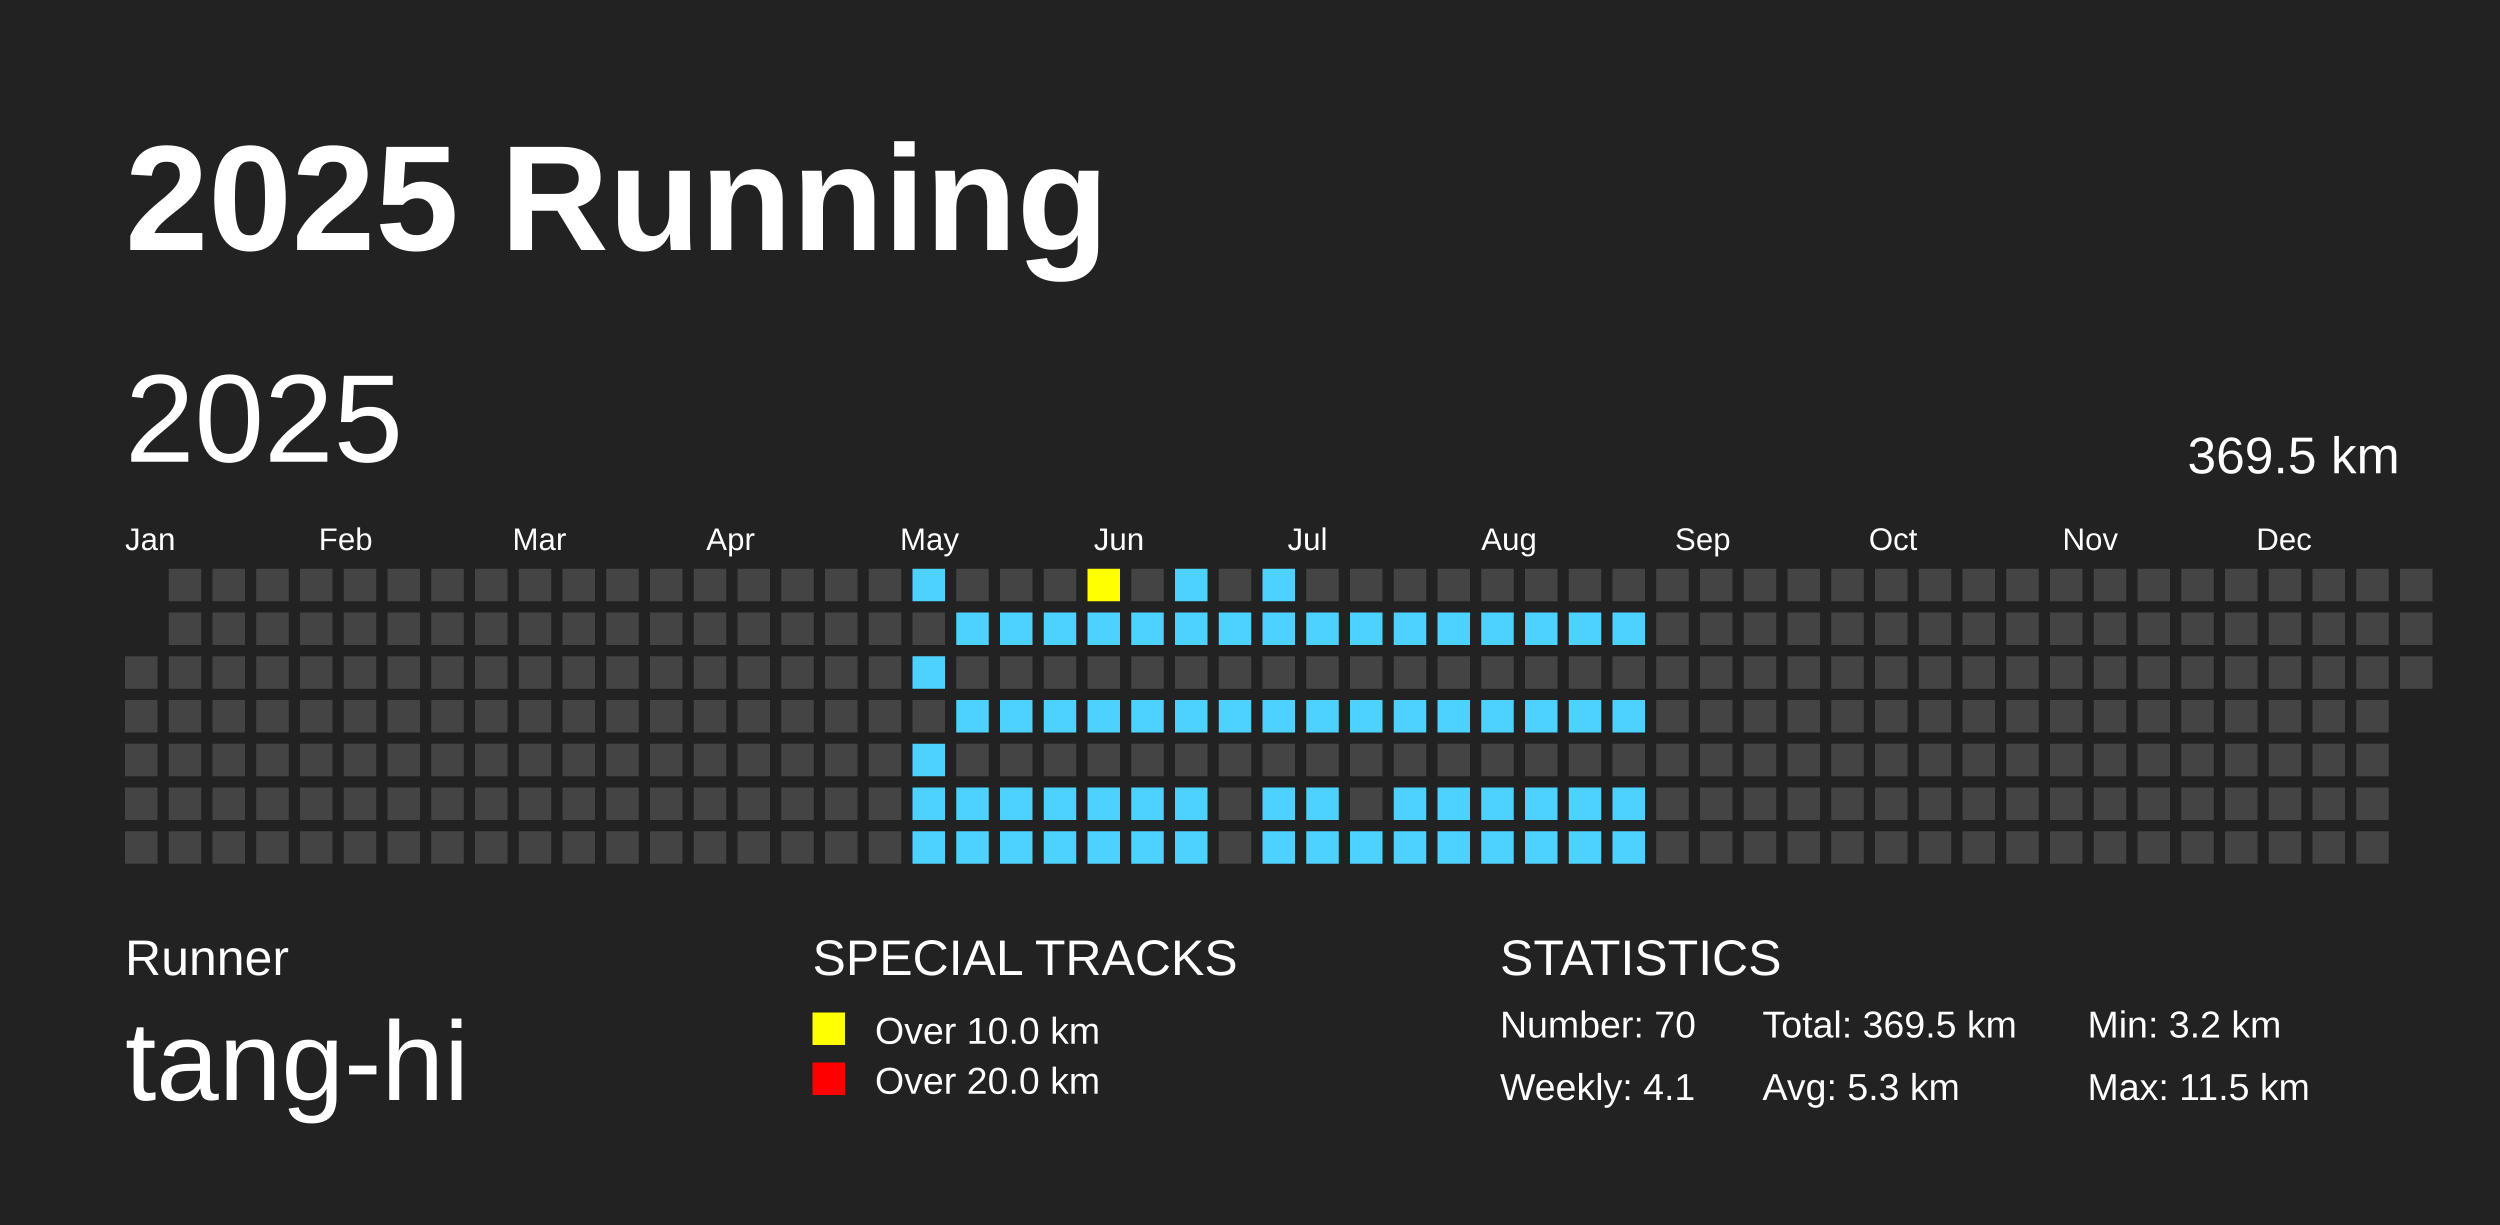
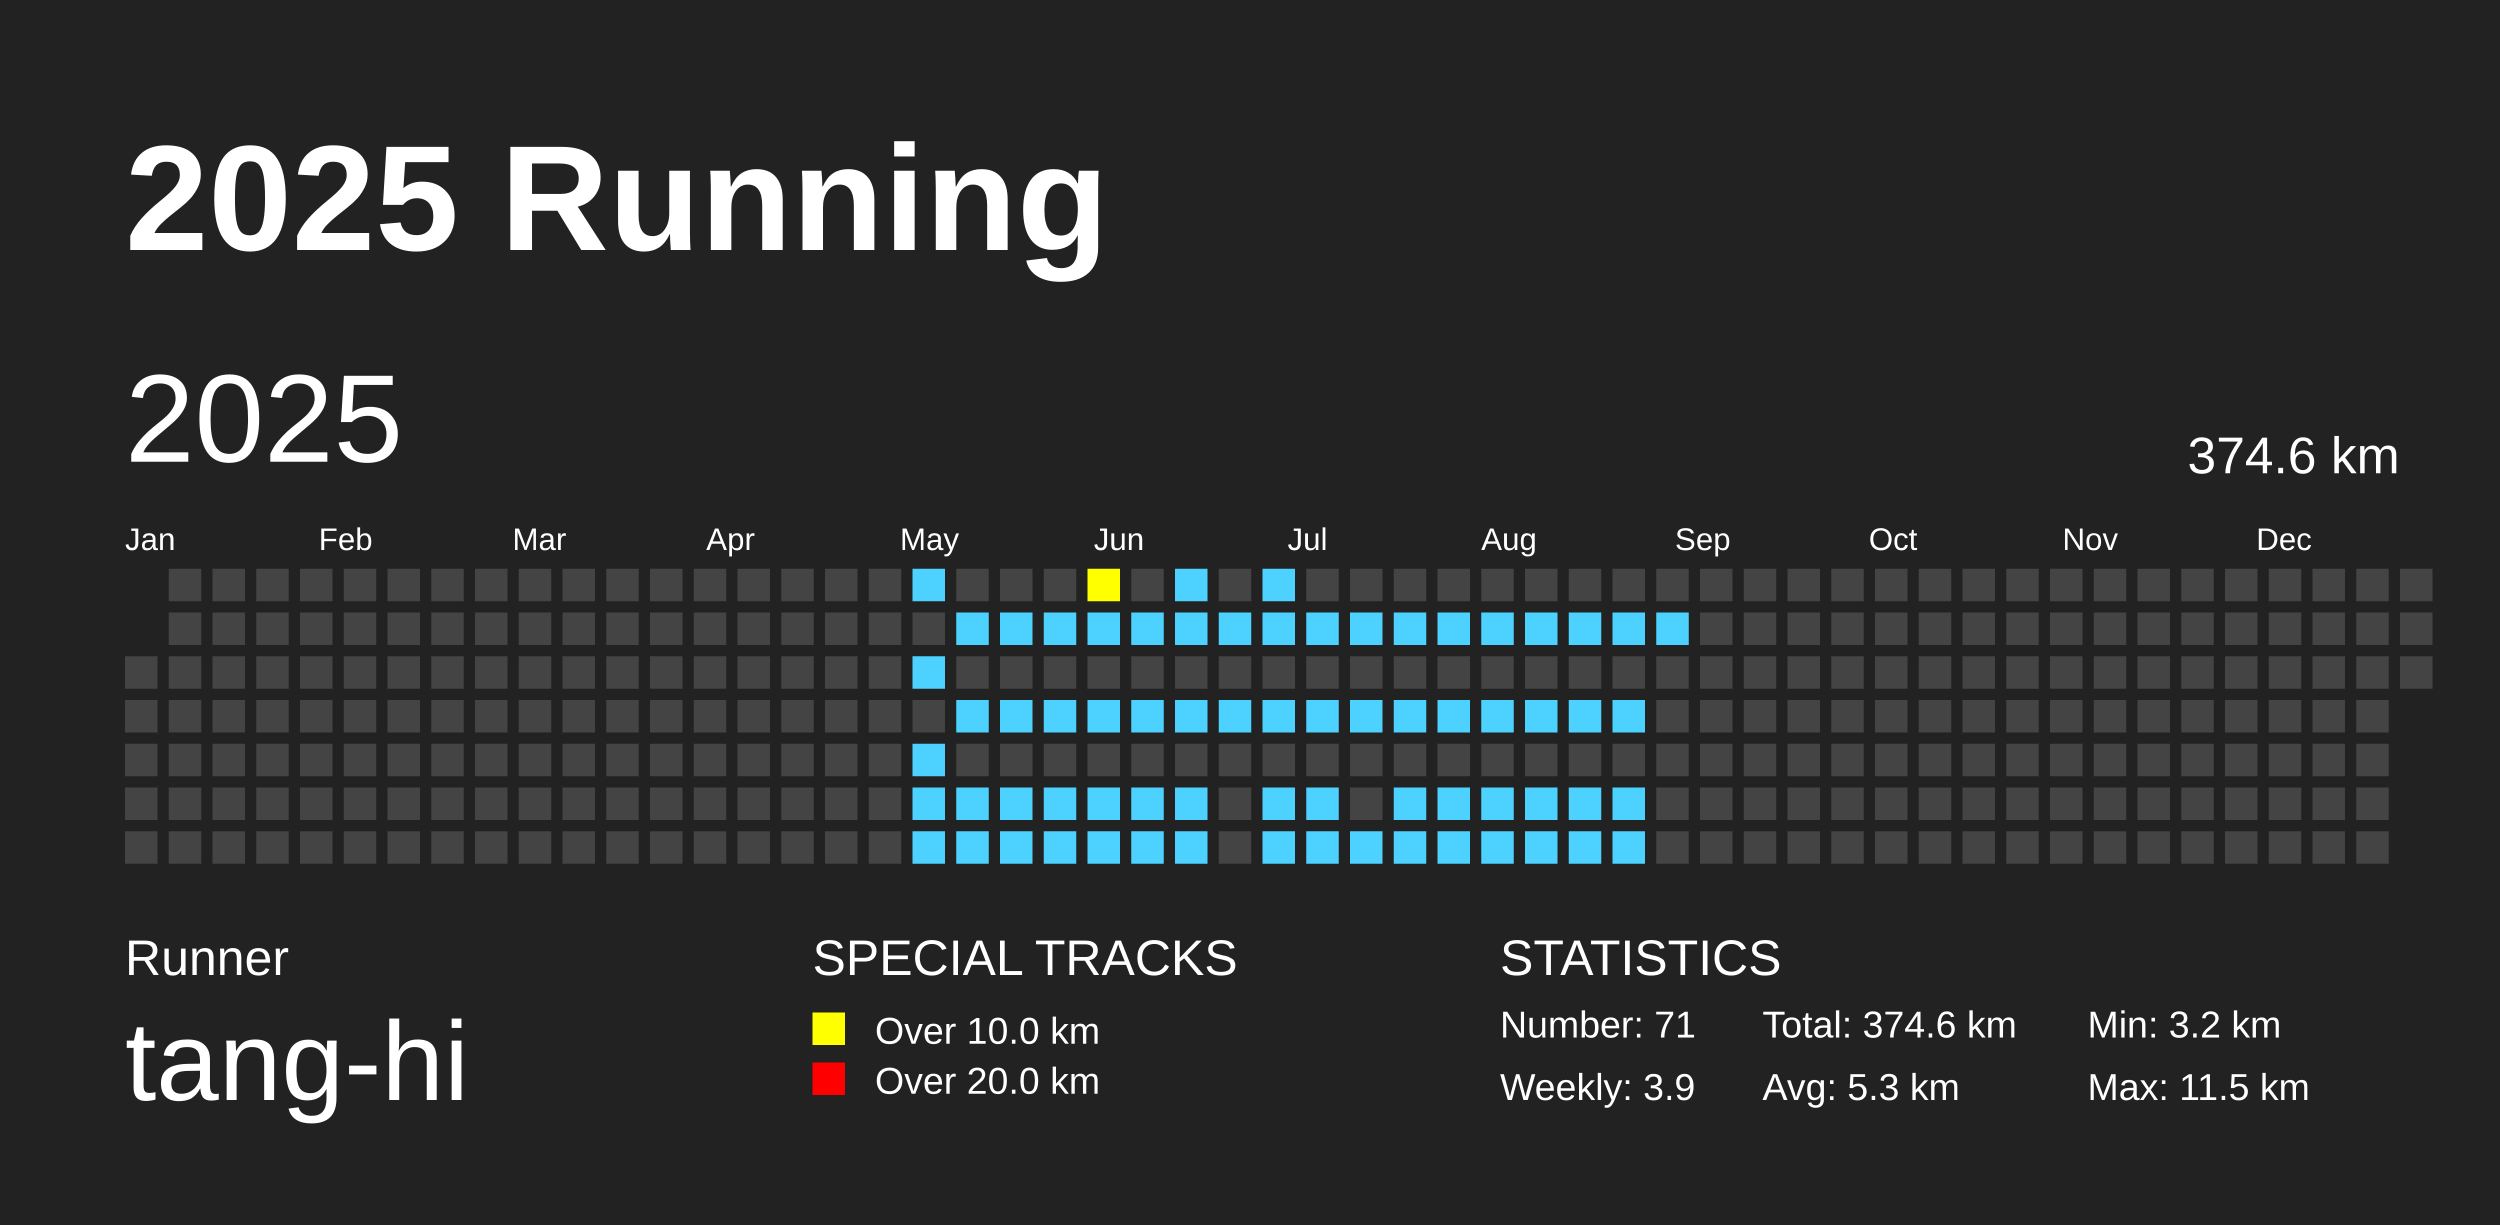
<svg xmlns="http://www.w3.org/2000/svg" baseProfile="full" height="98mm" version="1.1" viewBox="0,0,200,98" width="200mm">
  <defs />
  <rect fill="#222222" height="98" width="200" x="0" y="0" />
  <text fill="#FFFFFF" style="font-size:12px; font-family:Arial; font-weight:bold;" x="10" y="20">2025 Running</text>
  <text fill="#FFFFFF" style="font-size:4px; font-family:Arial" x="10" y="78">Runner</text>
  <text fill="#FFFFFF" style="font-size:9px; font-family:Arial" x="10" y="88">tang-hi</text>
  <text fill="#FFFFFF" style="font-size:4px; font-family:Arial" x="65" y="78">SPECIAL TRACKS</text>
  <rect fill="yellow" height="2.6" width="2.6" x="65" y="81" />
  <text fill="#FFFFFF" style="font-size:3px; font-family:Arial" x="70" y="83.5">Over 10.0 km</text>
  <rect fill="red" height="2.6" width="2.6" x="65" y="85" />
  <text fill="#FFFFFF" style="font-size:3px; font-family:Arial" x="70" y="87.5">Over 20.0 km</text>
  <text fill="#FFFFFF" style="font-size:4px; font-family:Arial" x="120" y="78">STATISTICS</text>
-   <text fill="#FFFFFF" style="font-size:3px; font-family:Arial" x="120" y="83">Number: 70</text>
-   <text fill="#FFFFFF" style="font-size:3px; font-family:Arial" x="120" y="88">Weekly: 4.1</text>
-   <text fill="#FFFFFF" style="font-size:3px; font-family:Arial" x="141" y="83">Total: 369.5 km</text>
+   <text fill="#FFFFFF" style="font-size:3px; font-family:Arial" x="120" y="83">Number: 71</text>
+   <text fill="#FFFFFF" style="font-size:3px; font-family:Arial" x="120" y="88">Weekly: 3.9</text>
+   <text fill="#FFFFFF" style="font-size:3px; font-family:Arial" x="141" y="83">Total: 374.6 km</text>
  <text fill="#FFFFFF" style="font-size:3px; font-family:Arial" x="141" y="88">Avg: 5.3 km</text>
  <text fill="#FFFFFF" style="font-size:3px; font-family:Arial" x="167" y="83">Min: 3.2 km</text>
  <text fill="#FFFFFF" style="font-size:3px; font-family:Arial" x="167" y="88">Max: 11.5 km</text>
  <text dominant-baseline="hanging" fill="#FFFFFF" style="font-size:10.0px; font-family:Arial;" x="10" y="30">2025</text>
-   <text dominant-baseline="hanging" fill="#FFFFFF" style="font-size:4.125px; font-family:Arial;" x="175" y="35">369.5 km</text>
+   <text dominant-baseline="hanging" fill="#FFFFFF" style="font-size:4.125px; font-family:Arial;" x="175" y="35">374.6 km</text>
  <text fill="#FFFFFF" style="font-size:2.5px; font-family:Arial" x="10.0" y="44">Jan</text>
  <text fill="#FFFFFF" style="font-size:2.5px; font-family:Arial" x="25.5" y="44">Feb</text>
  <text fill="#FFFFFF" style="font-size:2.5px; font-family:Arial" x="41.0" y="44">Mar</text>
  <text fill="#FFFFFF" style="font-size:2.5px; font-family:Arial" x="56.5" y="44">Apr</text>
  <text fill="#FFFFFF" style="font-size:2.5px; font-family:Arial" x="72.0" y="44">May</text>
  <text fill="#FFFFFF" style="font-size:2.5px; font-family:Arial" x="87.5" y="44">Jun</text>
  <text fill="#FFFFFF" style="font-size:2.5px; font-family:Arial" x="103.0" y="44">Jul</text>
  <text fill="#FFFFFF" style="font-size:2.5px; font-family:Arial" x="118.5" y="44">Aug</text>
  <text fill="#FFFFFF" style="font-size:2.5px; font-family:Arial" x="134.0" y="44">Sep</text>
  <text fill="#FFFFFF" style="font-size:2.5px; font-family:Arial" x="149.5" y="44">Oct</text>
  <text fill="#FFFFFF" style="font-size:2.5px; font-family:Arial" x="165.0" y="44">Nov</text>
  <text fill="#FFFFFF" style="font-size:2.5px; font-family:Arial" x="180.5" y="44">Dec</text>
  <rect fill="#444444" height="2.6" width="2.6" x="10.0" y="52.5" />
  <rect fill="#444444" height="2.6" width="2.6" x="10.0" y="56.0" />
  <rect fill="#444444" height="2.6" width="2.6" x="10.0" y="59.5" />
  <rect fill="#444444" height="2.6" width="2.6" x="10.0" y="63.0" />
  <rect fill="#444444" height="2.6" width="2.6" x="10.0" y="66.5" />
  <rect fill="#444444" height="2.6" width="2.6" x="13.5" y="45.5" />
  <rect fill="#444444" height="2.6" width="2.6" x="13.5" y="49.0" />
  <rect fill="#444444" height="2.6" width="2.6" x="13.5" y="52.5" />
  <rect fill="#444444" height="2.6" width="2.6" x="13.5" y="56.0" />
  <rect fill="#444444" height="2.6" width="2.6" x="13.5" y="59.5" />
  <rect fill="#444444" height="2.6" width="2.6" x="13.5" y="63.0" />
  <rect fill="#444444" height="2.6" width="2.6" x="13.5" y="66.5" />
  <rect fill="#444444" height="2.6" width="2.6" x="17.0" y="45.5" />
  <rect fill="#444444" height="2.6" width="2.6" x="17.0" y="49.0" />
  <rect fill="#444444" height="2.6" width="2.6" x="17.0" y="52.5" />
  <rect fill="#444444" height="2.6" width="2.6" x="17.0" y="56.0" />
  <rect fill="#444444" height="2.6" width="2.6" x="17.0" y="59.5" />
  <rect fill="#444444" height="2.6" width="2.6" x="17.0" y="63.0" />
  <rect fill="#444444" height="2.6" width="2.6" x="17.0" y="66.5" />
  <rect fill="#444444" height="2.6" width="2.6" x="20.5" y="45.5" />
  <rect fill="#444444" height="2.6" width="2.6" x="20.5" y="49.0" />
  <rect fill="#444444" height="2.6" width="2.6" x="20.5" y="52.5" />
  <rect fill="#444444" height="2.6" width="2.6" x="20.5" y="56.0" />
  <rect fill="#444444" height="2.6" width="2.6" x="20.5" y="59.5" />
  <rect fill="#444444" height="2.6" width="2.6" x="20.5" y="63.0" />
  <rect fill="#444444" height="2.6" width="2.6" x="20.5" y="66.5" />
  <rect fill="#444444" height="2.6" width="2.6" x="24.0" y="45.5" />
  <rect fill="#444444" height="2.6" width="2.6" x="24.0" y="49.0" />
  <rect fill="#444444" height="2.6" width="2.6" x="24.0" y="52.5" />
  <rect fill="#444444" height="2.6" width="2.6" x="24.0" y="56.0" />
  <rect fill="#444444" height="2.6" width="2.6" x="24.0" y="59.5" />
  <rect fill="#444444" height="2.6" width="2.6" x="24.0" y="63.0" />
  <rect fill="#444444" height="2.6" width="2.6" x="24.0" y="66.5" />
  <rect fill="#444444" height="2.6" width="2.6" x="27.5" y="45.5" />
  <rect fill="#444444" height="2.6" width="2.6" x="27.5" y="49.0" />
  <rect fill="#444444" height="2.6" width="2.6" x="27.5" y="52.5" />
  <rect fill="#444444" height="2.6" width="2.6" x="27.5" y="56.0" />
  <rect fill="#444444" height="2.6" width="2.6" x="27.5" y="59.5" />
  <rect fill="#444444" height="2.6" width="2.6" x="27.5" y="63.0" />
  <rect fill="#444444" height="2.6" width="2.6" x="27.5" y="66.5" />
  <rect fill="#444444" height="2.6" width="2.6" x="31.0" y="45.5" />
  <rect fill="#444444" height="2.6" width="2.6" x="31.0" y="49.0" />
  <rect fill="#444444" height="2.6" width="2.6" x="31.0" y="52.5" />
  <rect fill="#444444" height="2.6" width="2.6" x="31.0" y="56.0" />
  <rect fill="#444444" height="2.6" width="2.6" x="31.0" y="59.5" />
  <rect fill="#444444" height="2.6" width="2.6" x="31.0" y="63.0" />
  <rect fill="#444444" height="2.6" width="2.6" x="31.0" y="66.5" />
  <rect fill="#444444" height="2.6" width="2.6" x="34.5" y="45.5" />
  <rect fill="#444444" height="2.6" width="2.6" x="34.5" y="49.0" />
  <rect fill="#444444" height="2.6" width="2.6" x="34.5" y="52.5" />
  <rect fill="#444444" height="2.6" width="2.6" x="34.5" y="56.0" />
  <rect fill="#444444" height="2.6" width="2.6" x="34.5" y="59.5" />
  <rect fill="#444444" height="2.6" width="2.6" x="34.5" y="63.0" />
  <rect fill="#444444" height="2.6" width="2.6" x="34.5" y="66.5" />
  <rect fill="#444444" height="2.6" width="2.6" x="38.0" y="45.5" />
  <rect fill="#444444" height="2.6" width="2.6" x="38.0" y="49.0" />
  <rect fill="#444444" height="2.6" width="2.6" x="38.0" y="52.5" />
  <rect fill="#444444" height="2.6" width="2.6" x="38.0" y="56.0" />
  <rect fill="#444444" height="2.6" width="2.6" x="38.0" y="59.5" />
  <rect fill="#444444" height="2.6" width="2.6" x="38.0" y="63.0" />
  <rect fill="#444444" height="2.6" width="2.6" x="38.0" y="66.5" />
  <rect fill="#444444" height="2.6" width="2.6" x="41.5" y="45.5" />
  <rect fill="#444444" height="2.6" width="2.6" x="41.5" y="49.0" />
  <rect fill="#444444" height="2.6" width="2.6" x="41.5" y="52.5" />
  <rect fill="#444444" height="2.6" width="2.6" x="41.5" y="56.0" />
  <rect fill="#444444" height="2.6" width="2.6" x="41.5" y="59.5" />
  <rect fill="#444444" height="2.6" width="2.6" x="41.5" y="63.0" />
  <rect fill="#444444" height="2.6" width="2.6" x="41.5" y="66.5" />
  <rect fill="#444444" height="2.6" width="2.6" x="45.0" y="45.5" />
  <rect fill="#444444" height="2.6" width="2.6" x="45.0" y="49.0" />
  <rect fill="#444444" height="2.6" width="2.6" x="45.0" y="52.5" />
  <rect fill="#444444" height="2.6" width="2.6" x="45.0" y="56.0" />
  <rect fill="#444444" height="2.6" width="2.6" x="45.0" y="59.5" />
  <rect fill="#444444" height="2.6" width="2.6" x="45.0" y="63.0" />
  <rect fill="#444444" height="2.6" width="2.6" x="45.0" y="66.5" />
  <rect fill="#444444" height="2.6" width="2.6" x="48.5" y="45.5" />
  <rect fill="#444444" height="2.6" width="2.6" x="48.5" y="49.0" />
  <rect fill="#444444" height="2.6" width="2.6" x="48.5" y="52.5" />
  <rect fill="#444444" height="2.6" width="2.6" x="48.5" y="56.0" />
  <rect fill="#444444" height="2.6" width="2.6" x="48.5" y="59.5" />
  <rect fill="#444444" height="2.6" width="2.6" x="48.5" y="63.0" />
  <rect fill="#444444" height="2.6" width="2.6" x="48.5" y="66.5" />
  <rect fill="#444444" height="2.6" width="2.6" x="52.0" y="45.5" />
  <rect fill="#444444" height="2.6" width="2.6" x="52.0" y="49.0" />
  <rect fill="#444444" height="2.6" width="2.6" x="52.0" y="52.5" />
  <rect fill="#444444" height="2.6" width="2.6" x="52.0" y="56.0" />
  <rect fill="#444444" height="2.6" width="2.6" x="52.0" y="59.5" />
  <rect fill="#444444" height="2.6" width="2.6" x="52.0" y="63.0" />
  <rect fill="#444444" height="2.6" width="2.6" x="52.0" y="66.5" />
  <rect fill="#444444" height="2.6" width="2.6" x="55.5" y="45.5" />
  <rect fill="#444444" height="2.6" width="2.6" x="55.5" y="49.0" />
  <rect fill="#444444" height="2.6" width="2.6" x="55.5" y="52.5" />
  <rect fill="#444444" height="2.6" width="2.6" x="55.5" y="56.0" />
  <rect fill="#444444" height="2.6" width="2.6" x="55.5" y="59.5" />
  <rect fill="#444444" height="2.6" width="2.6" x="55.5" y="63.0" />
  <rect fill="#444444" height="2.6" width="2.6" x="55.5" y="66.5" />
  <rect fill="#444444" height="2.6" width="2.6" x="59.0" y="45.5" />
  <rect fill="#444444" height="2.6" width="2.6" x="59.0" y="49.0" />
  <rect fill="#444444" height="2.6" width="2.6" x="59.0" y="52.5" />
  <rect fill="#444444" height="2.6" width="2.6" x="59.0" y="56.0" />
  <rect fill="#444444" height="2.6" width="2.6" x="59.0" y="59.5" />
  <rect fill="#444444" height="2.6" width="2.6" x="59.0" y="63.0" />
  <rect fill="#444444" height="2.6" width="2.6" x="59.0" y="66.5" />
  <rect fill="#444444" height="2.6" width="2.6" x="62.5" y="45.5" />
  <rect fill="#444444" height="2.6" width="2.6" x="62.5" y="49.0" />
  <rect fill="#444444" height="2.6" width="2.6" x="62.5" y="52.5" />
  <rect fill="#444444" height="2.6" width="2.6" x="62.5" y="56.0" />
  <rect fill="#444444" height="2.6" width="2.6" x="62.5" y="59.5" />
  <rect fill="#444444" height="2.6" width="2.6" x="62.5" y="63.0" />
  <rect fill="#444444" height="2.6" width="2.6" x="62.5" y="66.5" />
  <rect fill="#444444" height="2.6" width="2.6" x="66.0" y="45.5" />
  <rect fill="#444444" height="2.6" width="2.6" x="66.0" y="49.0" />
  <rect fill="#444444" height="2.6" width="2.6" x="66.0" y="52.5" />
  <rect fill="#444444" height="2.6" width="2.6" x="66.0" y="56.0" />
  <rect fill="#444444" height="2.6" width="2.6" x="66.0" y="59.5" />
  <rect fill="#444444" height="2.6" width="2.6" x="66.0" y="63.0" />
  <rect fill="#444444" height="2.6" width="2.6" x="66.0" y="66.5" />
  <rect fill="#444444" height="2.6" width="2.6" x="69.5" y="45.5" />
  <rect fill="#444444" height="2.6" width="2.6" x="69.5" y="49.0" />
  <rect fill="#444444" height="2.6" width="2.6" x="69.5" y="52.5" />
  <rect fill="#444444" height="2.6" width="2.6" x="69.5" y="56.0" />
  <rect fill="#444444" height="2.6" width="2.6" x="69.5" y="59.5" />
  <rect fill="#444444" height="2.6" width="2.6" x="69.5" y="63.0" />
  <rect fill="#444444" height="2.6" width="2.6" x="69.5" y="66.5" />
  <rect fill="#4DD2FF" height="2.6" width="2.6" x="73.0" y="45.5" />
  <rect fill="#444444" height="2.6" width="2.6" x="73.0" y="49.0" />
  <rect fill="#4DD2FF" height="2.6" width="2.6" x="73.0" y="52.5" />
  <rect fill="#444444" height="2.6" width="2.6" x="73.0" y="56.0" />
  <rect fill="#4DD2FF" height="2.6" width="2.6" x="73.0" y="59.5" />
  <rect fill="#4DD2FF" height="2.6" width="2.6" x="73.0" y="63.0" />
  <rect fill="#4DD2FF" height="2.6" width="2.6" x="73.0" y="66.5" />
  <rect fill="#444444" height="2.6" width="2.6" x="76.5" y="45.5" />
  <rect fill="#4DD2FF" height="2.6" width="2.6" x="76.5" y="49.0" />
  <rect fill="#444444" height="2.6" width="2.6" x="76.5" y="52.5" />
  <rect fill="#4DD2FF" height="2.6" width="2.6" x="76.5" y="56.0" />
  <rect fill="#444444" height="2.6" width="2.6" x="76.5" y="59.5" />
  <rect fill="#4DD2FF" height="2.6" width="2.6" x="76.5" y="63.0" />
  <rect fill="#4DD2FF" height="2.6" width="2.6" x="76.5" y="66.5" />
  <rect fill="#444444" height="2.6" width="2.6" x="80.0" y="45.5" />
  <rect fill="#4DD2FF" height="2.6" width="2.6" x="80.0" y="49.0" />
  <rect fill="#444444" height="2.6" width="2.6" x="80.0" y="52.5" />
  <rect fill="#4DD2FF" height="2.6" width="2.6" x="80.0" y="56.0" />
  <rect fill="#444444" height="2.6" width="2.6" x="80.0" y="59.5" />
  <rect fill="#4DD2FF" height="2.6" width="2.6" x="80.0" y="63.0" />
  <rect fill="#4DD2FF" height="2.6" width="2.6" x="80.0" y="66.5" />
  <rect fill="#444444" height="2.6" width="2.6" x="83.5" y="45.5" />
  <rect fill="#4DD2FF" height="2.6" width="2.6" x="83.5" y="49.0" />
  <rect fill="#444444" height="2.6" width="2.6" x="83.5" y="52.5" />
  <rect fill="#4DD2FF" height="2.6" width="2.6" x="83.5" y="56.0" />
  <rect fill="#444444" height="2.6" width="2.6" x="83.5" y="59.5" />
  <rect fill="#4DD2FF" height="2.6" width="2.6" x="83.5" y="63.0" />
  <rect fill="#4DD2FF" height="2.6" width="2.6" x="83.5" y="66.5" />
  <rect fill="yellow" height="2.6" width="2.6" x="87.0" y="45.5" />
  <rect fill="#4DD2FF" height="2.6" width="2.6" x="87.0" y="49.0" />
  <rect fill="#444444" height="2.6" width="2.6" x="87.0" y="52.5" />
  <rect fill="#4DD2FF" height="2.6" width="2.6" x="87.0" y="56.0" />
  <rect fill="#444444" height="2.6" width="2.6" x="87.0" y="59.5" />
  <rect fill="#4DD2FF" height="2.6" width="2.6" x="87.0" y="63.0" />
  <rect fill="#4DD2FF" height="2.6" width="2.6" x="87.0" y="66.5" />
  <rect fill="#444444" height="2.6" width="2.6" x="90.5" y="45.5" />
  <rect fill="#4DD2FF" height="2.6" width="2.6" x="90.5" y="49.0" />
  <rect fill="#444444" height="2.6" width="2.6" x="90.5" y="52.5" />
  <rect fill="#4DD2FF" height="2.6" width="2.6" x="90.5" y="56.0" />
  <rect fill="#444444" height="2.6" width="2.6" x="90.5" y="59.5" />
  <rect fill="#4DD2FF" height="2.6" width="2.6" x="90.5" y="63.0" />
  <rect fill="#4DD2FF" height="2.6" width="2.6" x="90.5" y="66.5" />
  <rect fill="#4DD2FF" height="2.6" width="2.6" x="94.0" y="45.5" />
  <rect fill="#4DD2FF" height="2.6" width="2.6" x="94.0" y="49.0" />
  <rect fill="#444444" height="2.6" width="2.6" x="94.0" y="52.5" />
  <rect fill="#4DD2FF" height="2.6" width="2.6" x="94.0" y="56.0" />
  <rect fill="#444444" height="2.6" width="2.6" x="94.0" y="59.5" />
  <rect fill="#4DD2FF" height="2.6" width="2.6" x="94.0" y="63.0" />
  <rect fill="#4DD2FF" height="2.6" width="2.6" x="94.0" y="66.5" />
  <rect fill="#444444" height="2.6" width="2.6" x="97.5" y="45.5" />
  <rect fill="#4DD2FF" height="2.6" width="2.6" x="97.5" y="49.0" />
  <rect fill="#444444" height="2.6" width="2.6" x="97.5" y="52.5" />
  <rect fill="#4DD2FF" height="2.6" width="2.6" x="97.5" y="56.0" />
  <rect fill="#444444" height="2.6" width="2.6" x="97.5" y="59.5" />
  <rect fill="#444444" height="2.6" width="2.6" x="97.5" y="63.0" />
  <rect fill="#444444" height="2.6" width="2.6" x="97.5" y="66.5" />
  <rect fill="#4DD2FF" height="2.6" width="2.6" x="101.0" y="45.5" />
  <rect fill="#4DD2FF" height="2.6" width="2.6" x="101.0" y="49.0" />
  <rect fill="#444444" height="2.6" width="2.6" x="101.0" y="52.5" />
  <rect fill="#4DD2FF" height="2.6" width="2.6" x="101.0" y="56.0" />
  <rect fill="#444444" height="2.6" width="2.6" x="101.0" y="59.5" />
  <rect fill="#4DD2FF" height="2.6" width="2.6" x="101.0" y="63.0" />
  <rect fill="#4DD2FF" height="2.6" width="2.6" x="101.0" y="66.5" />
  <rect fill="#444444" height="2.6" width="2.6" x="104.5" y="45.5" />
  <rect fill="#4DD2FF" height="2.6" width="2.6" x="104.5" y="49.0" />
  <rect fill="#444444" height="2.6" width="2.6" x="104.5" y="52.5" />
  <rect fill="#4DD2FF" height="2.6" width="2.6" x="104.5" y="56.0" />
  <rect fill="#444444" height="2.6" width="2.6" x="104.5" y="59.5" />
  <rect fill="#4DD2FF" height="2.6" width="2.6" x="104.5" y="63.0" />
  <rect fill="#4DD2FF" height="2.6" width="2.6" x="104.5" y="66.5" />
  <rect fill="#444444" height="2.6" width="2.6" x="108.0" y="45.5" />
  <rect fill="#4DD2FF" height="2.6" width="2.6" x="108.0" y="49.0" />
  <rect fill="#444444" height="2.6" width="2.6" x="108.0" y="52.5" />
  <rect fill="#4DD2FF" height="2.6" width="2.6" x="108.0" y="56.0" />
  <rect fill="#444444" height="2.6" width="2.6" x="108.0" y="59.5" />
  <rect fill="#444444" height="2.6" width="2.6" x="108.0" y="63.0" />
  <rect fill="#4DD2FF" height="2.6" width="2.6" x="108.0" y="66.5" />
  <rect fill="#444444" height="2.6" width="2.6" x="111.5" y="45.5" />
  <rect fill="#4DD2FF" height="2.6" width="2.6" x="111.5" y="49.0" />
  <rect fill="#444444" height="2.6" width="2.6" x="111.5" y="52.5" />
  <rect fill="#4DD2FF" height="2.6" width="2.6" x="111.5" y="56.0" />
  <rect fill="#444444" height="2.6" width="2.6" x="111.5" y="59.5" />
  <rect fill="#4DD2FF" height="2.6" width="2.6" x="111.5" y="63.0" />
  <rect fill="#4DD2FF" height="2.6" width="2.6" x="111.5" y="66.5" />
  <rect fill="#444444" height="2.6" width="2.6" x="115.0" y="45.5" />
  <rect fill="#4DD2FF" height="2.6" width="2.6" x="115.0" y="49.0" />
  <rect fill="#444444" height="2.6" width="2.6" x="115.0" y="52.5" />
  <rect fill="#4DD2FF" height="2.6" width="2.6" x="115.0" y="56.0" />
  <rect fill="#444444" height="2.6" width="2.6" x="115.0" y="59.5" />
  <rect fill="#4DD2FF" height="2.6" width="2.6" x="115.0" y="63.0" />
  <rect fill="#4DD2FF" height="2.6" width="2.6" x="115.0" y="66.5" />
  <rect fill="#444444" height="2.6" width="2.6" x="118.5" y="45.5" />
  <rect fill="#4DD2FF" height="2.6" width="2.6" x="118.5" y="49.0" />
  <rect fill="#444444" height="2.6" width="2.6" x="118.5" y="52.5" />
  <rect fill="#4DD2FF" height="2.6" width="2.6" x="118.5" y="56.0" />
  <rect fill="#444444" height="2.6" width="2.6" x="118.5" y="59.5" />
  <rect fill="#4DD2FF" height="2.6" width="2.6" x="118.5" y="63.0" />
  <rect fill="#4DD2FF" height="2.6" width="2.6" x="118.5" y="66.5" />
  <rect fill="#444444" height="2.6" width="2.6" x="122.0" y="45.5" />
  <rect fill="#4DD2FF" height="2.6" width="2.6" x="122.0" y="49.0" />
  <rect fill="#444444" height="2.6" width="2.6" x="122.0" y="52.5" />
  <rect fill="#4DD2FF" height="2.6" width="2.6" x="122.0" y="56.0" />
  <rect fill="#444444" height="2.6" width="2.6" x="122.0" y="59.5" />
  <rect fill="#4DD2FF" height="2.6" width="2.6" x="122.0" y="63.0" />
  <rect fill="#4DD2FF" height="2.6" width="2.6" x="122.0" y="66.5" />
  <rect fill="#444444" height="2.6" width="2.6" x="125.5" y="45.5" />
  <rect fill="#4DD2FF" height="2.6" width="2.6" x="125.5" y="49.0" />
  <rect fill="#444444" height="2.6" width="2.6" x="125.5" y="52.5" />
  <rect fill="#4DD2FF" height="2.6" width="2.6" x="125.5" y="56.0" />
  <rect fill="#444444" height="2.6" width="2.6" x="125.5" y="59.5" />
  <rect fill="#4DD2FF" height="2.6" width="2.6" x="125.5" y="63.0" />
  <rect fill="#4DD2FF" height="2.6" width="2.6" x="125.5" y="66.5" />
  <rect fill="#444444" height="2.6" width="2.6" x="129.0" y="45.5" />
  <rect fill="#4DD2FF" height="2.6" width="2.6" x="129.0" y="49.0" />
  <rect fill="#444444" height="2.6" width="2.6" x="129.0" y="52.5" />
  <rect fill="#4DD2FF" height="2.6" width="2.6" x="129.0" y="56.0" />
  <rect fill="#444444" height="2.6" width="2.6" x="129.0" y="59.5" />
  <rect fill="#4DD2FF" height="2.6" width="2.6" x="129.0" y="63.0" />
  <rect fill="#4DD2FF" height="2.6" width="2.6" x="129.0" y="66.5" />
  <rect fill="#444444" height="2.6" width="2.6" x="132.5" y="45.5" />
-   <rect fill="#444444" height="2.6" width="2.6" x="132.5" y="49.0" />
+   <rect fill="#4DD2FF" height="2.6" width="2.6" x="132.5" y="49.0" />
  <rect fill="#444444" height="2.6" width="2.6" x="132.5" y="52.5" />
  <rect fill="#444444" height="2.6" width="2.6" x="132.5" y="56.0" />
  <rect fill="#444444" height="2.6" width="2.6" x="132.5" y="59.5" />
  <rect fill="#444444" height="2.6" width="2.6" x="132.5" y="63.0" />
  <rect fill="#444444" height="2.6" width="2.6" x="132.5" y="66.5" />
  <rect fill="#444444" height="2.6" width="2.6" x="136.0" y="45.5" />
  <rect fill="#444444" height="2.6" width="2.6" x="136.0" y="49.0" />
  <rect fill="#444444" height="2.6" width="2.6" x="136.0" y="52.5" />
  <rect fill="#444444" height="2.6" width="2.6" x="136.0" y="56.0" />
  <rect fill="#444444" height="2.6" width="2.6" x="136.0" y="59.5" />
  <rect fill="#444444" height="2.6" width="2.6" x="136.0" y="63.0" />
  <rect fill="#444444" height="2.6" width="2.6" x="136.0" y="66.5" />
  <rect fill="#444444" height="2.6" width="2.6" x="139.5" y="45.5" />
  <rect fill="#444444" height="2.6" width="2.6" x="139.5" y="49.0" />
  <rect fill="#444444" height="2.6" width="2.6" x="139.5" y="52.5" />
  <rect fill="#444444" height="2.6" width="2.6" x="139.5" y="56.0" />
  <rect fill="#444444" height="2.6" width="2.6" x="139.5" y="59.5" />
  <rect fill="#444444" height="2.6" width="2.6" x="139.5" y="63.0" />
  <rect fill="#444444" height="2.6" width="2.6" x="139.5" y="66.5" />
  <rect fill="#444444" height="2.6" width="2.6" x="143.0" y="45.5" />
  <rect fill="#444444" height="2.6" width="2.6" x="143.0" y="49.0" />
  <rect fill="#444444" height="2.6" width="2.6" x="143.0" y="52.5" />
  <rect fill="#444444" height="2.6" width="2.6" x="143.0" y="56.0" />
  <rect fill="#444444" height="2.6" width="2.6" x="143.0" y="59.5" />
  <rect fill="#444444" height="2.6" width="2.6" x="143.0" y="63.0" />
  <rect fill="#444444" height="2.6" width="2.6" x="143.0" y="66.5" />
  <rect fill="#444444" height="2.6" width="2.6" x="146.5" y="45.5" />
  <rect fill="#444444" height="2.6" width="2.6" x="146.5" y="49.0" />
  <rect fill="#444444" height="2.6" width="2.6" x="146.5" y="52.5" />
  <rect fill="#444444" height="2.6" width="2.6" x="146.5" y="56.0" />
  <rect fill="#444444" height="2.6" width="2.6" x="146.5" y="59.5" />
  <rect fill="#444444" height="2.6" width="2.6" x="146.5" y="63.0" />
  <rect fill="#444444" height="2.6" width="2.6" x="146.5" y="66.5" />
  <rect fill="#444444" height="2.6" width="2.6" x="150.0" y="45.5" />
  <rect fill="#444444" height="2.6" width="2.6" x="150.0" y="49.0" />
  <rect fill="#444444" height="2.6" width="2.6" x="150.0" y="52.5" />
  <rect fill="#444444" height="2.6" width="2.6" x="150.0" y="56.0" />
  <rect fill="#444444" height="2.6" width="2.6" x="150.0" y="59.5" />
  <rect fill="#444444" height="2.6" width="2.6" x="150.0" y="63.0" />
  <rect fill="#444444" height="2.6" width="2.6" x="150.0" y="66.5" />
  <rect fill="#444444" height="2.6" width="2.6" x="153.5" y="45.5" />
  <rect fill="#444444" height="2.6" width="2.6" x="153.5" y="49.0" />
  <rect fill="#444444" height="2.6" width="2.6" x="153.5" y="52.5" />
  <rect fill="#444444" height="2.6" width="2.6" x="153.5" y="56.0" />
  <rect fill="#444444" height="2.6" width="2.6" x="153.5" y="59.5" />
  <rect fill="#444444" height="2.6" width="2.6" x="153.5" y="63.0" />
  <rect fill="#444444" height="2.6" width="2.6" x="153.5" y="66.5" />
  <rect fill="#444444" height="2.6" width="2.6" x="157.0" y="45.5" />
  <rect fill="#444444" height="2.6" width="2.6" x="157.0" y="49.0" />
  <rect fill="#444444" height="2.6" width="2.6" x="157.0" y="52.5" />
  <rect fill="#444444" height="2.6" width="2.6" x="157.0" y="56.0" />
  <rect fill="#444444" height="2.6" width="2.6" x="157.0" y="59.5" />
  <rect fill="#444444" height="2.6" width="2.6" x="157.0" y="63.0" />
  <rect fill="#444444" height="2.6" width="2.6" x="157.0" y="66.5" />
  <rect fill="#444444" height="2.6" width="2.6" x="160.5" y="45.5" />
  <rect fill="#444444" height="2.6" width="2.6" x="160.5" y="49.0" />
  <rect fill="#444444" height="2.6" width="2.6" x="160.5" y="52.5" />
  <rect fill="#444444" height="2.6" width="2.6" x="160.5" y="56.0" />
  <rect fill="#444444" height="2.6" width="2.6" x="160.5" y="59.5" />
  <rect fill="#444444" height="2.6" width="2.6" x="160.5" y="63.0" />
  <rect fill="#444444" height="2.6" width="2.6" x="160.5" y="66.5" />
  <rect fill="#444444" height="2.6" width="2.6" x="164.0" y="45.5" />
  <rect fill="#444444" height="2.6" width="2.6" x="164.0" y="49.0" />
  <rect fill="#444444" height="2.6" width="2.6" x="164.0" y="52.5" />
  <rect fill="#444444" height="2.6" width="2.6" x="164.0" y="56.0" />
  <rect fill="#444444" height="2.6" width="2.6" x="164.0" y="59.5" />
  <rect fill="#444444" height="2.6" width="2.6" x="164.0" y="63.0" />
  <rect fill="#444444" height="2.6" width="2.6" x="164.0" y="66.5" />
  <rect fill="#444444" height="2.6" width="2.6" x="167.5" y="45.5" />
  <rect fill="#444444" height="2.6" width="2.6" x="167.5" y="49.0" />
  <rect fill="#444444" height="2.6" width="2.6" x="167.5" y="52.5" />
  <rect fill="#444444" height="2.6" width="2.6" x="167.5" y="56.0" />
  <rect fill="#444444" height="2.6" width="2.6" x="167.5" y="59.5" />
  <rect fill="#444444" height="2.6" width="2.6" x="167.5" y="63.0" />
  <rect fill="#444444" height="2.6" width="2.6" x="167.5" y="66.5" />
  <rect fill="#444444" height="2.6" width="2.6" x="171.0" y="45.5" />
  <rect fill="#444444" height="2.6" width="2.6" x="171.0" y="49.0" />
  <rect fill="#444444" height="2.6" width="2.6" x="171.0" y="52.5" />
  <rect fill="#444444" height="2.6" width="2.6" x="171.0" y="56.0" />
  <rect fill="#444444" height="2.6" width="2.6" x="171.0" y="59.5" />
  <rect fill="#444444" height="2.6" width="2.6" x="171.0" y="63.0" />
  <rect fill="#444444" height="2.6" width="2.6" x="171.0" y="66.5" />
  <rect fill="#444444" height="2.6" width="2.6" x="174.5" y="45.5" />
  <rect fill="#444444" height="2.6" width="2.6" x="174.5" y="49.0" />
  <rect fill="#444444" height="2.6" width="2.6" x="174.5" y="52.5" />
  <rect fill="#444444" height="2.6" width="2.6" x="174.5" y="56.0" />
  <rect fill="#444444" height="2.6" width="2.6" x="174.5" y="59.5" />
  <rect fill="#444444" height="2.6" width="2.6" x="174.5" y="63.0" />
  <rect fill="#444444" height="2.6" width="2.6" x="174.5" y="66.5" />
  <rect fill="#444444" height="2.6" width="2.6" x="178.0" y="45.5" />
  <rect fill="#444444" height="2.6" width="2.6" x="178.0" y="49.0" />
  <rect fill="#444444" height="2.6" width="2.6" x="178.0" y="52.5" />
  <rect fill="#444444" height="2.6" width="2.6" x="178.0" y="56.0" />
  <rect fill="#444444" height="2.6" width="2.6" x="178.0" y="59.5" />
  <rect fill="#444444" height="2.6" width="2.6" x="178.0" y="63.0" />
  <rect fill="#444444" height="2.6" width="2.6" x="178.0" y="66.5" />
  <rect fill="#444444" height="2.6" width="2.6" x="181.5" y="45.5" />
  <rect fill="#444444" height="2.6" width="2.6" x="181.5" y="49.0" />
  <rect fill="#444444" height="2.6" width="2.6" x="181.5" y="52.5" />
  <rect fill="#444444" height="2.6" width="2.6" x="181.5" y="56.0" />
  <rect fill="#444444" height="2.6" width="2.6" x="181.5" y="59.5" />
  <rect fill="#444444" height="2.6" width="2.6" x="181.5" y="63.0" />
  <rect fill="#444444" height="2.6" width="2.6" x="181.5" y="66.5" />
  <rect fill="#444444" height="2.6" width="2.6" x="185.0" y="45.5" />
  <rect fill="#444444" height="2.6" width="2.6" x="185.0" y="49.0" />
  <rect fill="#444444" height="2.6" width="2.6" x="185.0" y="52.5" />
  <rect fill="#444444" height="2.6" width="2.6" x="185.0" y="56.0" />
  <rect fill="#444444" height="2.6" width="2.6" x="185.0" y="59.5" />
  <rect fill="#444444" height="2.6" width="2.6" x="185.0" y="63.0" />
  <rect fill="#444444" height="2.6" width="2.6" x="185.0" y="66.5" />
  <rect fill="#444444" height="2.6" width="2.6" x="188.5" y="45.5" />
  <rect fill="#444444" height="2.6" width="2.6" x="188.5" y="49.0" />
  <rect fill="#444444" height="2.6" width="2.6" x="188.5" y="52.5" />
  <rect fill="#444444" height="2.6" width="2.6" x="188.5" y="56.0" />
  <rect fill="#444444" height="2.6" width="2.6" x="188.5" y="59.5" />
  <rect fill="#444444" height="2.6" width="2.6" x="188.5" y="63.0" />
  <rect fill="#444444" height="2.6" width="2.6" x="188.5" y="66.5" />
  <rect fill="#444444" height="2.6" width="2.6" x="192.0" y="45.5" />
  <rect fill="#444444" height="2.6" width="2.6" x="192.0" y="49.0" />
  <rect fill="#444444" height="2.6" width="2.6" x="192.0" y="52.5" />
</svg>
